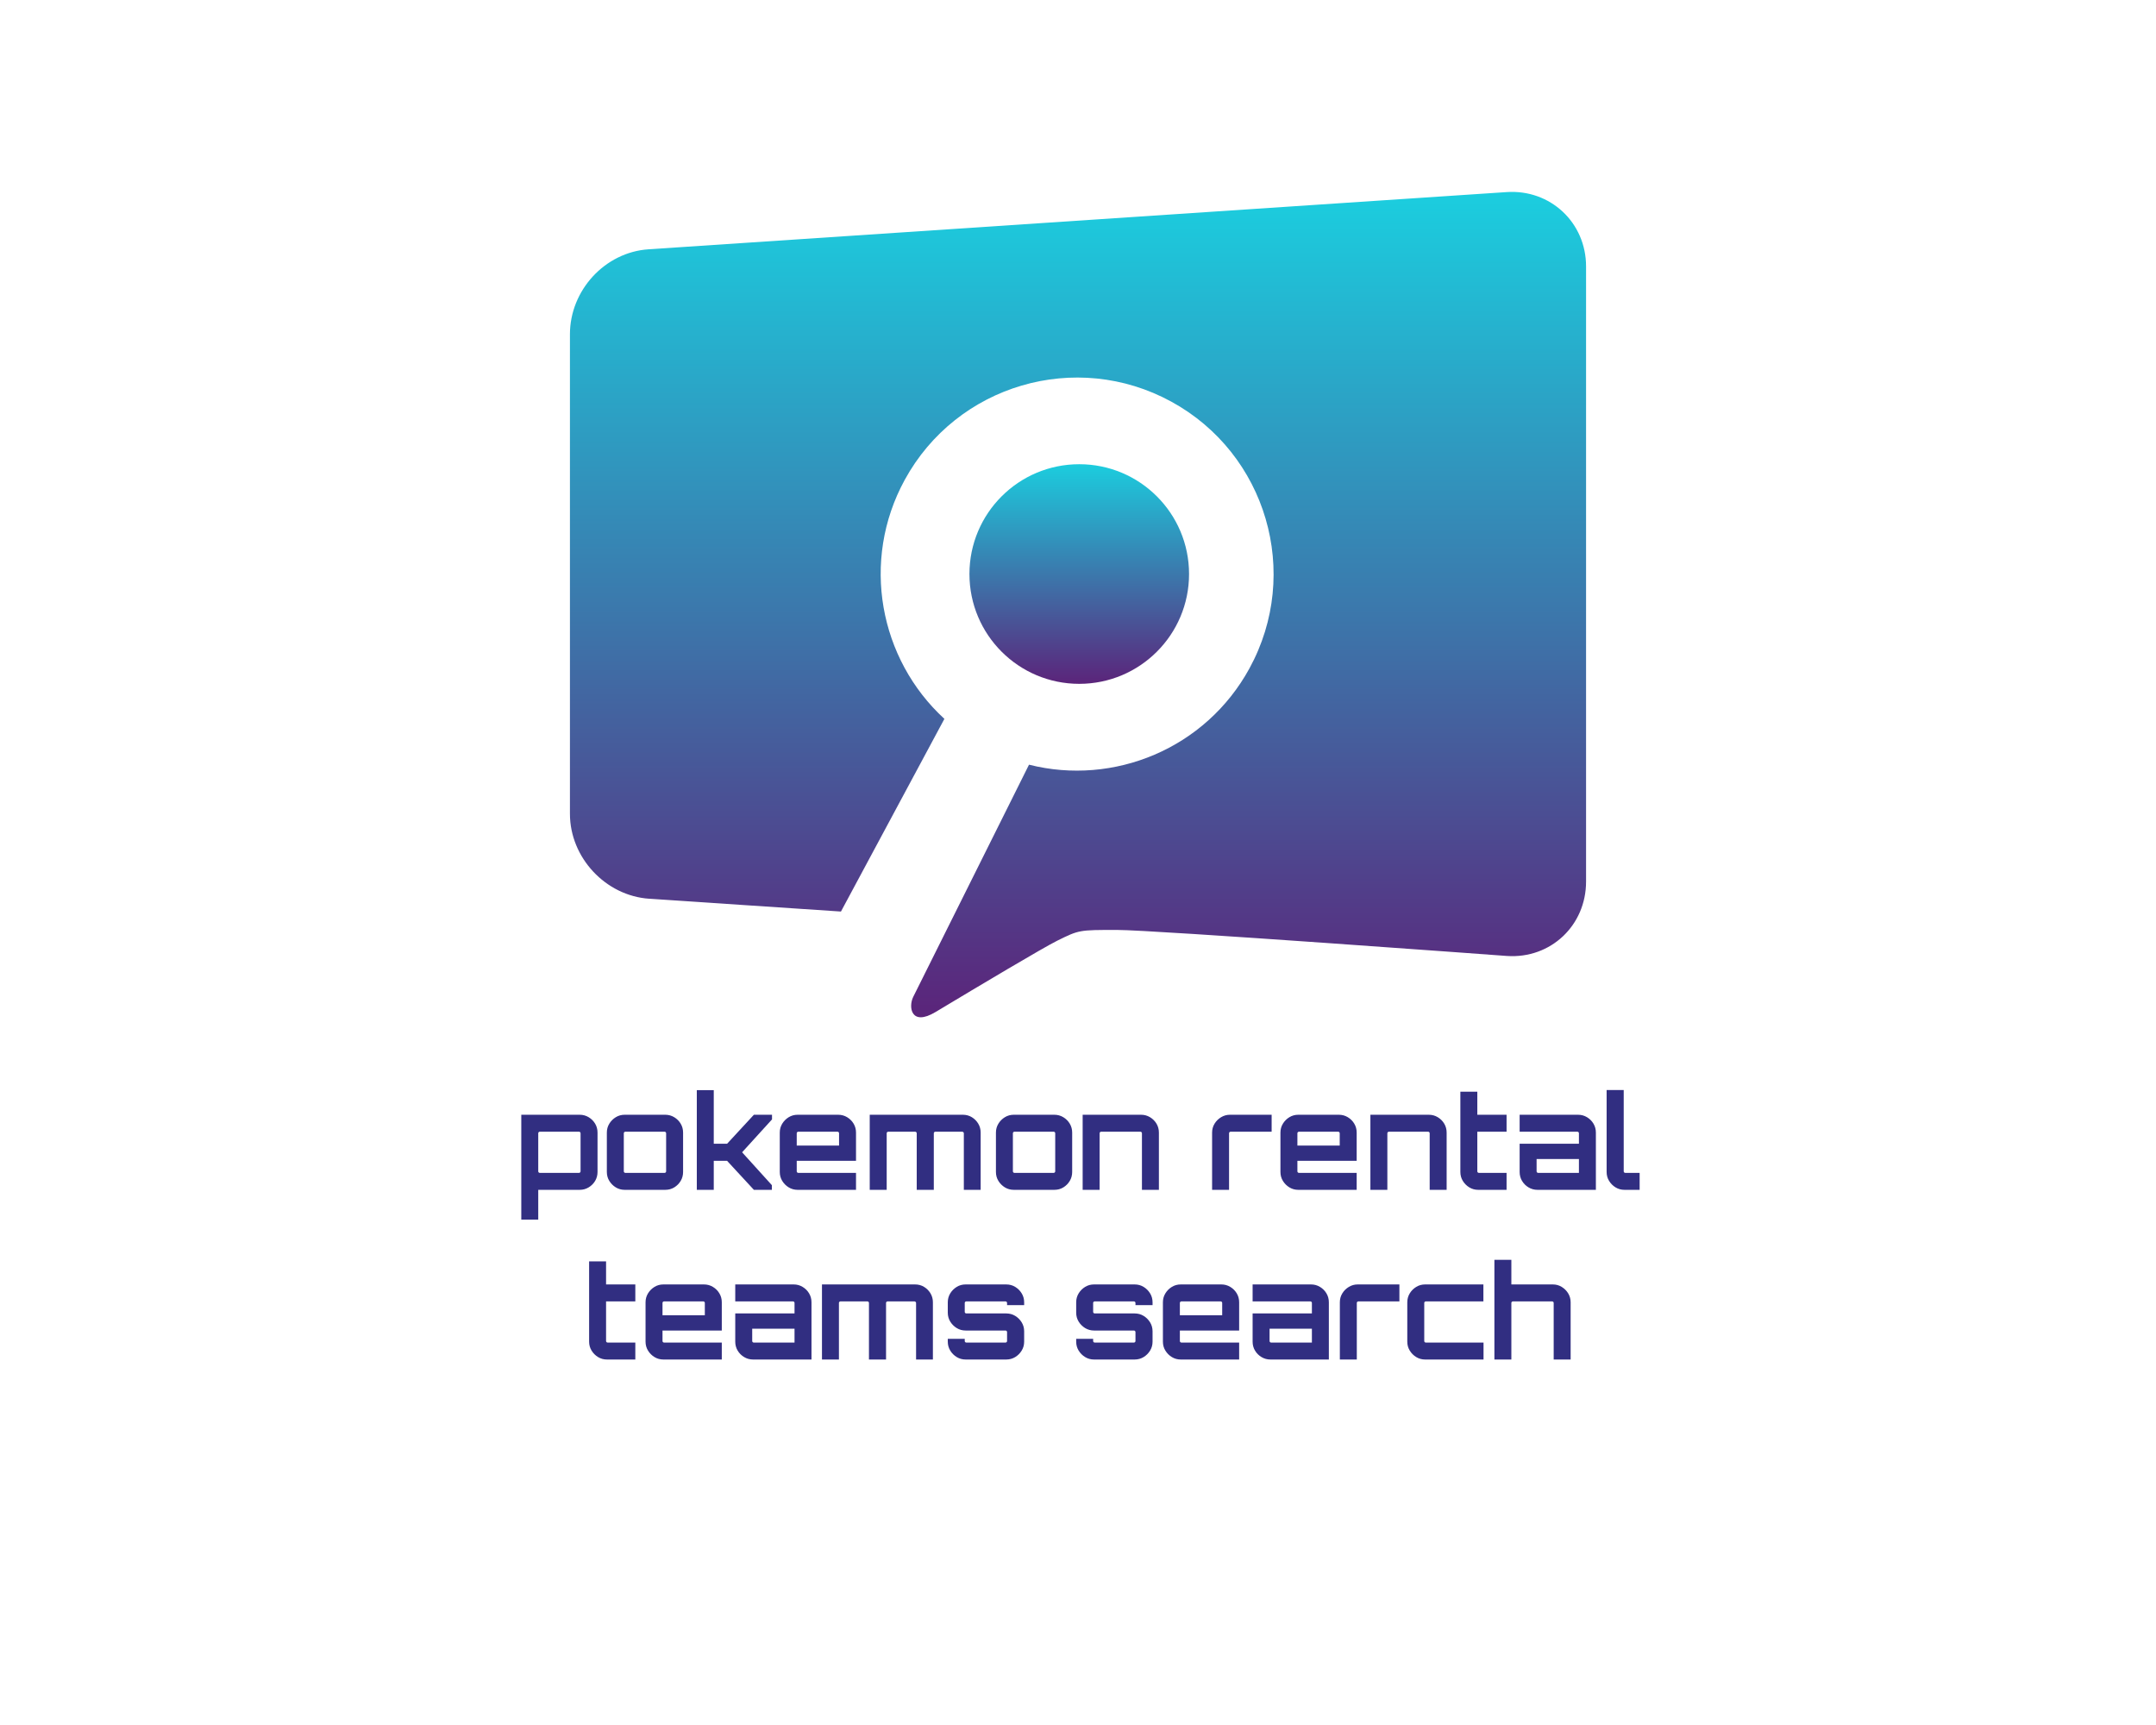
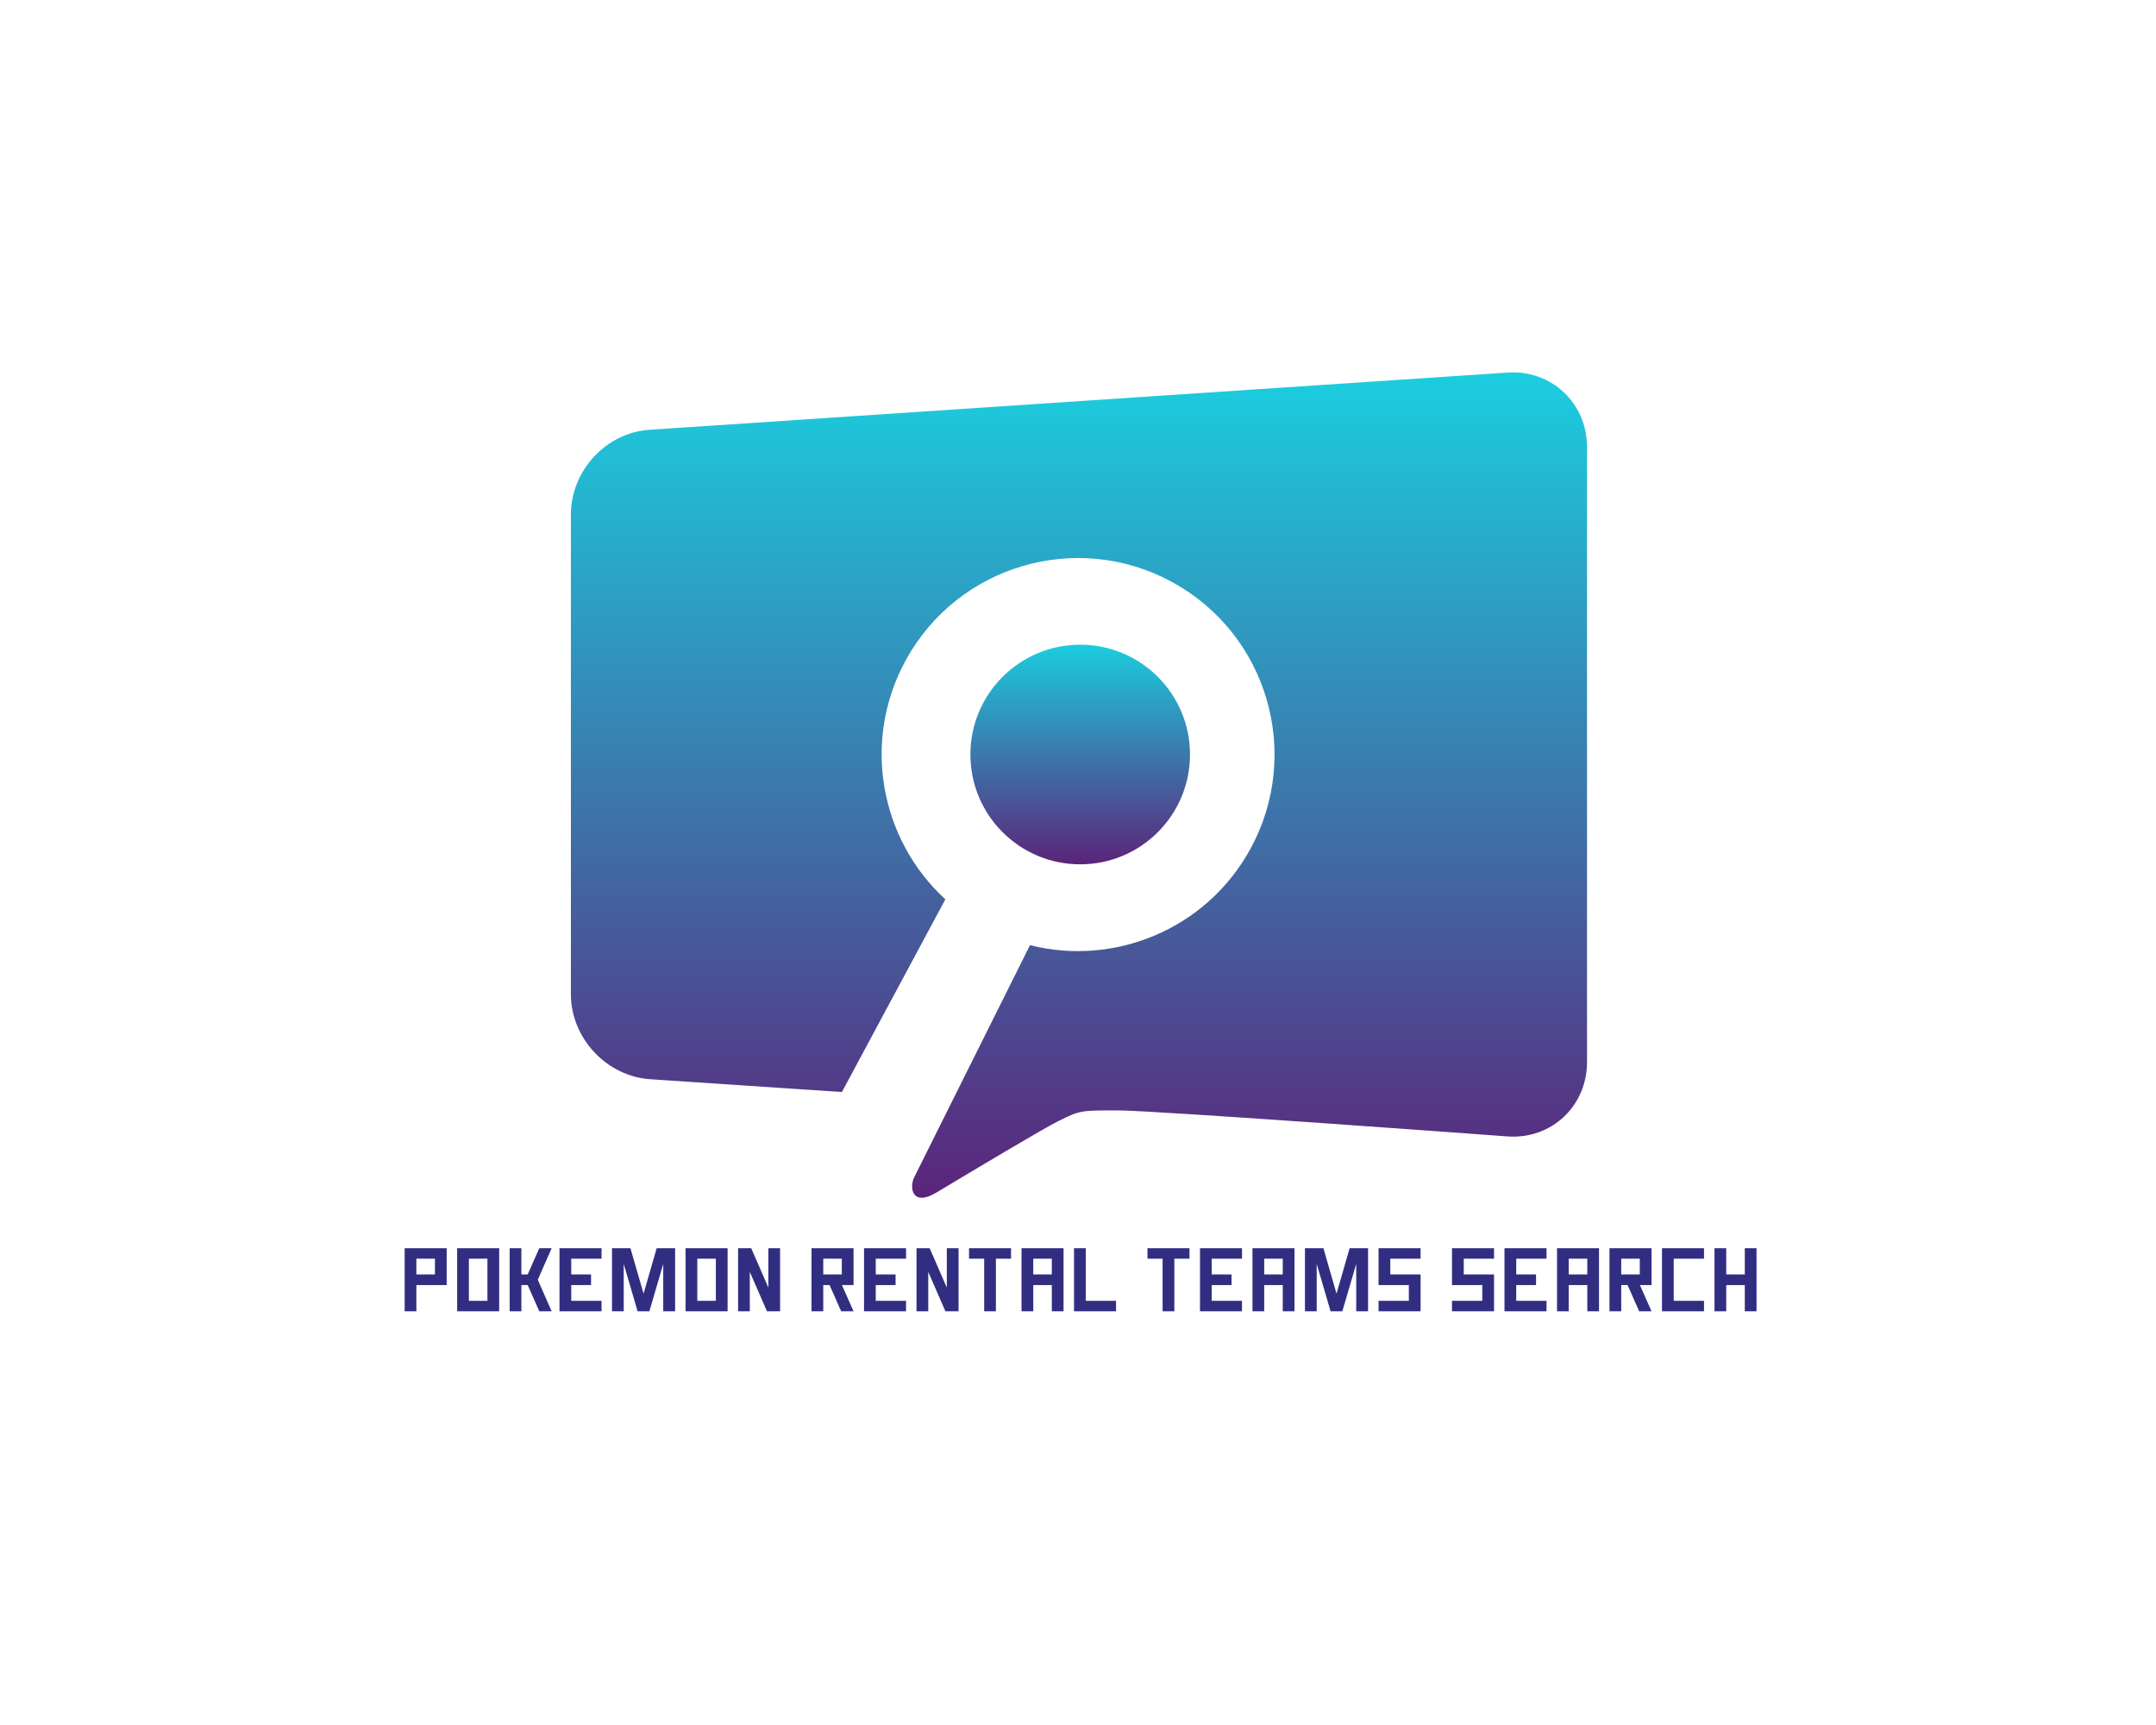
<svg xmlns="http://www.w3.org/2000/svg" version="1.1" width="1280" height="1024" viewBox="0 0 1280 1024" xml:space="preserve">
  <defs>
</defs>
  <g transform="matrix(1 0 0 1 640 512)" id="background-logo">
    <rect style="stroke: none; stroke-width: 0; stroke-dasharray: none; stroke-linecap: butt; stroke-dashoffset: 0; stroke-linejoin: miter; stroke-miterlimit: 4; fill: rgb(255,255,255); fill-rule: nonzero; opacity: 1;" paint-order="stroke" x="-640" y="-512" rx="0" ry="0" width="1280" height="1024" />
  </g>
-   <g transform="matrix(1.921154 0 0 1.921154 640 358.8999)" id="logo-logo">
+   <g transform="matrix(1.921154 0 0 1.921154 640.5673 466.0369)" id="logo-logo">
    <g style="" paint-order="stroke">
      <g transform="matrix(1.593971 0 0 -1.593971 0.3844658 -9.444396)">
-         <linearGradient id="SVGID_661709" gradientUnits="userSpaceOnUse" gradientTransform="matrix(1 0 0 1 -42.576 -21.289)" x1="0" y1="0" x2="0" y2="43">
+         <linearGradient id="SVGID_3_810856" gradientUnits="userSpaceOnUse" gradientTransform="matrix(1 0 0 1 -42.576 -21.289)" x1="0" y1="0" x2="0" y2="43">
          <stop offset="0%" style="stop-color:rgb(91,36,122);stop-opacity: 1" />
          <stop offset="100%" style="stop-color:rgb(27,206,223);stop-opacity: 1" />
        </linearGradient>
-         <path style="stroke: none; stroke-width: 1; stroke-dasharray: none; stroke-linecap: butt; stroke-dashoffset: 0; stroke-linejoin: miter; stroke-miterlimit: 4; fill: url(#SVGID_661709); fill-rule: nonzero; opacity: 1;" paint-order="stroke" transform=" translate(21.288, 0.001)" d="M 0 0 C 0 -11.758 -9.53 -21.289 -21.287 -21.289 C -33.045 -21.289 -42.576 -11.758 -42.576 0 C -42.576 11.756 -33.045 21.287 -21.287 21.287 C -9.53 21.287 0 11.756 0 0" stroke-linecap="round" />
+         <path style="stroke: none; stroke-width: 1; stroke-dasharray: none; stroke-linecap: butt; stroke-dashoffset: 0; stroke-linejoin: miter; stroke-miterlimit: 4; fill: url(#SVGID_3_810856); fill-rule: nonzero; opacity: 1;" paint-order="stroke" transform=" translate(21.288, 0.001)" d="M 0 0 C 0 -11.758 -9.53 -21.289 -21.287 -21.289 C -33.045 -21.289 -42.576 -11.758 -42.576 0 C -42.576 11.756 -33.045 21.287 -21.287 21.287 C -9.53 21.287 0 11.756 0 0" stroke-linecap="round" />
      </g>
      <g transform="matrix(1.593971 0 0 -1.593971 -5.684342e-14 -2.842171e-14)">
-         <linearGradient id="SVGID_661710" gradientUnits="userSpaceOnUse" gradientTransform="matrix(1 0 0 1 -181.614 -159.9658)" x1="0" y1="0" x2="0" y2="160">
+         <linearGradient id="SVGID_3_810857" gradientUnits="userSpaceOnUse" gradientTransform="matrix(1 0 0 1 -181.614 -159.9658)" x1="0" y1="0" x2="0" y2="160">
          <stop offset="0%" style="stop-color:rgb(91,36,122);stop-opacity: 1" />
          <stop offset="100%" style="stop-color:rgb(27,206,223);stop-opacity: 1" />
        </linearGradient>
-         <path style="stroke: none; stroke-width: 1; stroke-dasharray: none; stroke-linecap: butt; stroke-dashoffset: 0; stroke-linejoin: miter; stroke-miterlimit: 4; fill: url(#SVGID_661710); fill-rule: nonzero; opacity: 1;" paint-order="stroke" transform=" translate(83.114, 79.96577)" d="M 0 0 L -166.38 -11.092 C -174.852 -11.657 -181.614 -19.065 -181.614 -27.556 L -181.614 -120.525 C -181.614 -129.016 -174.701 -136.424 -166.229 -136.988 L -129.071 -139.468 L -109.016 -102.118 C -121.633 -90.553 -125.281 -71.483 -116.707 -55.789 C -106.62 -37.327 -83.487 -30.536 -65.026 -40.623 C -46.562 -50.711 -39.778 -73.855 -49.866 -92.319 C -58.374 -107.889 -76.171 -115.157 -92.612 -111 L -107.528 -140.908 C -107.528 -140.908 -113.171 -152.22 -115.051 -155.992 C -116.041 -157.977 -115.474 -161.793 -110.737 -158.948 C -102.223 -153.835 -89.833 -146.447 -87.124 -145.112 C -82.907 -143.033 -82.907 -143.033 -75.595 -143.033 C -68.282 -143.033 0.057 -148.081 0.057 -148.081 C 8.529 -148.646 15.386 -142.161 15.386 -133.671 L 15.386 -14.409 C 15.386 -5.92 8.472 0.565 0 0" stroke-linecap="round" />
+         <path style="stroke: none; stroke-width: 1; stroke-dasharray: none; stroke-linecap: butt; stroke-dashoffset: 0; stroke-linejoin: miter; stroke-miterlimit: 4; fill: url(#SVGID_3_810857); fill-rule: nonzero; opacity: 1;" paint-order="stroke" transform=" translate(83.114, 79.96577)" d="M 0 0 L -166.38 -11.092 C -174.852 -11.657 -181.614 -19.065 -181.614 -27.556 L -181.614 -120.525 C -181.614 -129.016 -174.701 -136.424 -166.229 -136.988 L -129.071 -139.468 L -109.016 -102.118 C -121.633 -90.553 -125.281 -71.483 -116.707 -55.789 C -106.62 -37.327 -83.487 -30.536 -65.026 -40.623 C -46.562 -50.711 -39.778 -73.855 -49.866 -92.319 C -58.374 -107.889 -76.171 -115.157 -92.612 -111 L -107.528 -140.908 C -107.528 -140.908 -113.171 -152.22 -115.051 -155.992 C -116.041 -157.977 -115.474 -161.793 -110.737 -158.948 C -102.223 -153.835 -89.833 -146.447 -87.124 -145.112 C -82.907 -143.033 -82.907 -143.033 -75.595 -143.033 C -68.282 -143.033 0.057 -148.081 0.057 -148.081 C 8.529 -148.646 15.386 -142.161 15.386 -133.671 L 15.386 -14.409 C 15.386 -5.92 8.472 0.565 0 0" stroke-linecap="round" />
      </g>
    </g>
  </g>
-   <g transform="matrix(1.921154 0 0 1.921154 641.4601 727.0539)" id="text-logo-path-group">
+   <g transform="matrix(1.921154 0 0 1.921154 641.5414 759.6877)" id="text-logo-path-group">
    <g style="" paint-order="stroke">
-       <g transform="matrix(1 0 0 1 0 -21.616)" id="text-logo-path-0">
-         <path style="stroke: none; stroke-width: 0; stroke-dasharray: none; stroke-linecap: butt; stroke-dashoffset: 0; stroke-linejoin: miter; stroke-miterlimit: 4; fill: rgb(49,46,129); fill-rule: nonzero; opacity: 1;" paint-order="stroke" transform=" translate(-174.96, 10.82)" d="M 7.4 9.2 L 2.16 9.2 L 2.16 9.2 L 2.16 -23.2 L 20.2 -23.2 Q 21.72 -23.2 22.98 -22.44 Q 24.24 -21.68 24.98 -20.44 Q 25.72 -19.2 25.72 -17.68 L 25.72 -17.68 L 25.72 -5.52 Q 25.72 -4 24.98 -2.76 Q 24.24 -1.52 22.98 -0.76 Q 21.72 0 20.2 0 L 20.2 0 L 7.4 0 L 7.4 9.2 Z M 7.88 -5.24 L 7.88 -5.24 L 20 -5.24 Q 20.2 -5.24 20.34 -5.38 Q 20.48 -5.52 20.48 -5.72 L 20.48 -5.72 L 20.48 -17.48 Q 20.48 -17.68 20.34 -17.82 Q 20.2 -17.96 20 -17.96 L 20 -17.96 L 7.88 -17.96 Q 7.68 -17.96 7.54 -17.82 Q 7.4 -17.68 7.4 -17.48 L 7.4 -17.48 L 7.4 -5.72 Q 7.4 -5.52 7.54 -5.38 Q 7.68 -5.24 7.88 -5.24 Z M 46.64 0 L 34.12 0 Q 32.6 0 31.36 -0.76 Q 30.12 -1.52 29.36 -2.76 Q 28.6 -4 28.6 -5.52 L 28.6 -5.52 L 28.6 -17.68 Q 28.6 -19.2 29.36 -20.44 Q 30.12 -21.68 31.36 -22.44 Q 32.6 -23.2 34.12 -23.2 L 34.12 -23.2 L 46.64 -23.2 Q 48.16 -23.2 49.42 -22.44 Q 50.68 -21.68 51.42 -20.44 Q 52.16 -19.2 52.16 -17.68 L 52.16 -17.68 L 52.16 -5.52 Q 52.16 -4 51.42 -2.76 Q 50.68 -1.52 49.44 -0.76 Q 48.2 0 46.64 0 L 46.64 0 Z M 34.32 -5.24 L 34.32 -5.24 L 46.44 -5.24 Q 46.64 -5.24 46.78 -5.38 Q 46.92 -5.52 46.92 -5.72 L 46.92 -5.72 L 46.92 -17.48 Q 46.92 -17.68 46.78 -17.82 Q 46.64 -17.96 46.44 -17.96 L 46.44 -17.96 L 34.32 -17.96 Q 34.12 -17.96 33.98 -17.82 Q 33.84 -17.68 33.84 -17.48 L 33.84 -17.48 L 33.84 -5.72 Q 33.84 -5.52 33.98 -5.38 Q 34.12 -5.24 34.32 -5.24 Z M 61.64 0 L 56.4 0 L 56.4 0 L 56.4 -30.8 L 61.64 -30.8 L 61.64 -14.24 L 65.76 -14.24 L 74.04 -23.2 L 79.64 -23.2 L 79.64 -21.76 L 70.4 -11.6 L 79.6 -1.44 L 79.6 0 L 74.04 0 L 65.76 -8.96 L 61.64 -8.96 L 61.64 0 Z M 105.6 0 L 87.56 0 Q 86.04 0 84.8 -0.76 Q 83.56 -1.52 82.8 -2.76 Q 82.04 -4 82.04 -5.52 L 82.04 -5.52 L 82.04 -17.68 Q 82.04 -19.2 82.8 -20.44 Q 83.56 -21.68 84.8 -22.44 Q 86.04 -23.2 87.56 -23.2 L 87.56 -23.2 L 100.08 -23.2 Q 101.6 -23.2 102.86 -22.44 Q 104.12 -21.68 104.86 -20.44 Q 105.6 -19.2 105.6 -17.68 L 105.6 -17.68 L 105.6 -8.96 L 87.28 -8.96 L 87.28 -5.72 Q 87.28 -5.52 87.42 -5.38 Q 87.56 -5.24 87.76 -5.24 L 87.76 -5.24 L 105.6 -5.24 L 105.6 0 Z M 87.28 -17.48 L 87.28 -13.68 L 100.36 -13.68 L 100.36 -17.48 Q 100.36 -17.68 100.22 -17.82 Q 100.08 -17.96 99.88 -17.96 L 99.88 -17.96 L 87.76 -17.96 Q 87.56 -17.96 87.42 -17.82 Q 87.28 -17.68 87.28 -17.48 L 87.28 -17.48 Z M 115.08 0 L 109.84 0 L 109.84 0 L 109.84 -23.2 L 138.6 -23.2 Q 140.16 -23.2 141.4 -22.44 Q 142.64 -21.68 143.38 -20.44 Q 144.12 -19.2 144.12 -17.68 L 144.12 -17.68 L 144.12 0 L 138.92 0 L 138.92 -17.48 Q 138.92 -17.68 138.76 -17.82 Q 138.6 -17.96 138.4 -17.96 L 138.4 -17.96 L 130.12 -17.96 Q 129.92 -17.96 129.78 -17.82 Q 129.64 -17.68 129.64 -17.48 L 129.64 -17.48 L 129.64 0 L 124.36 0 L 124.36 -17.48 Q 124.36 -17.68 124.22 -17.82 Q 124.08 -17.96 123.88 -17.96 L 123.88 -17.96 L 115.56 -17.96 Q 115.36 -17.96 115.22 -17.82 Q 115.08 -17.68 115.08 -17.48 L 115.08 -17.48 L 115.08 0 Z M 166.88 0 L 154.36 0 Q 152.84 0 151.6 -0.76 Q 150.36 -1.52 149.6 -2.76 Q 148.84 -4 148.84 -5.52 L 148.84 -5.52 L 148.84 -17.68 Q 148.84 -19.2 149.6 -20.44 Q 150.36 -21.68 151.6 -22.44 Q 152.84 -23.2 154.36 -23.2 L 154.36 -23.2 L 166.88 -23.2 Q 168.4 -23.2 169.66 -22.44 Q 170.92 -21.68 171.66 -20.44 Q 172.4 -19.2 172.4 -17.68 L 172.4 -17.68 L 172.4 -5.52 Q 172.4 -4 171.66 -2.76 Q 170.92 -1.52 169.68 -0.76 Q 168.44 0 166.88 0 L 166.88 0 Z M 154.56 -5.24 L 154.56 -5.24 L 166.68 -5.24 Q 166.88 -5.24 167.02 -5.38 Q 167.16 -5.52 167.16 -5.72 L 167.16 -5.72 L 167.16 -17.48 Q 167.16 -17.68 167.02 -17.82 Q 166.88 -17.96 166.68 -17.96 L 166.68 -17.96 L 154.56 -17.96 Q 154.36 -17.96 154.22 -17.82 Q 154.08 -17.68 154.08 -17.48 L 154.08 -17.48 L 154.08 -5.72 Q 154.08 -5.52 154.22 -5.38 Q 154.36 -5.24 154.56 -5.24 Z M 180.88 0 L 175.64 0 L 175.64 0 L 175.64 -23.2 L 193.68 -23.2 Q 195.2 -23.2 196.46 -22.44 Q 197.72 -21.68 198.46 -20.44 Q 199.2 -19.2 199.2 -17.68 L 199.2 -17.68 L 199.2 0 L 193.96 0 L 193.96 -17.48 Q 193.96 -17.68 193.82 -17.82 Q 193.68 -17.96 193.48 -17.96 L 193.48 -17.96 L 181.36 -17.96 Q 181.16 -17.96 181.02 -17.82 Q 180.88 -17.68 180.88 -17.48 L 180.88 -17.48 L 180.88 0 Z M 220.88 0 L 215.64 0 L 215.64 0 L 215.64 -17.68 Q 215.64 -19.2 216.4 -20.44 Q 217.16 -21.68 218.42 -22.44 Q 219.68 -23.2 221.16 -23.2 L 221.16 -23.2 L 234.04 -23.2 L 234.04 -17.96 L 221.36 -17.96 Q 221.16 -17.96 221.02 -17.82 Q 220.88 -17.68 220.88 -17.48 L 220.88 -17.48 L 220.88 0 Z M 260.32 0 L 242.28 0 Q 240.76 0 239.52 -0.76 Q 238.28 -1.52 237.52 -2.76 Q 236.76 -4 236.76 -5.52 L 236.76 -5.52 L 236.76 -17.68 Q 236.76 -19.2 237.52 -20.44 Q 238.28 -21.68 239.52 -22.44 Q 240.76 -23.2 242.28 -23.2 L 242.28 -23.2 L 254.8 -23.2 Q 256.32 -23.2 257.58 -22.44 Q 258.84 -21.68 259.58 -20.44 Q 260.32 -19.2 260.32 -17.68 L 260.32 -17.68 L 260.32 -8.96 L 242 -8.96 L 242 -5.72 Q 242 -5.52 242.14 -5.38 Q 242.28 -5.24 242.48 -5.24 L 242.48 -5.24 L 260.32 -5.24 L 260.32 0 Z M 242 -17.48 L 242 -13.68 L 255.08 -13.68 L 255.08 -17.48 Q 255.08 -17.68 254.94 -17.82 Q 254.8 -17.96 254.6 -17.96 L 254.6 -17.96 L 242.48 -17.96 Q 242.28 -17.96 242.14 -17.82 Q 242 -17.68 242 -17.48 L 242 -17.48 Z M 269.8 0 L 264.56 0 L 264.56 0 L 264.56 -23.2 L 282.6 -23.2 Q 284.12 -23.2 285.38 -22.44 Q 286.64 -21.68 287.38 -20.44 Q 288.12 -19.2 288.12 -17.68 L 288.12 -17.68 L 288.12 0 L 282.88 0 L 282.88 -17.48 Q 282.88 -17.68 282.74 -17.82 Q 282.6 -17.96 282.4 -17.96 L 282.4 -17.96 L 270.28 -17.96 Q 270.08 -17.96 269.94 -17.82 Q 269.8 -17.68 269.8 -17.48 L 269.8 -17.48 L 269.8 0 Z M 306.64 0 L 297.88 0 Q 296.36 0 295.12 -0.76 Q 293.88 -1.52 293.12 -2.76 Q 292.36 -4 292.36 -5.52 L 292.36 -5.52 L 292.36 -30.32 L 297.6 -30.32 L 297.6 -23.2 L 306.64 -23.2 L 306.64 -17.96 L 297.6 -17.96 L 297.6 -5.72 Q 297.6 -5.52 297.74 -5.38 Q 297.88 -5.24 298.08 -5.24 L 298.08 -5.24 L 306.64 -5.24 L 306.64 0 Z M 334.24 0 L 316.2 0 Q 314.68 0 313.42 -0.76 Q 312.16 -1.52 311.42 -2.76 Q 310.68 -4 310.68 -5.52 L 310.68 -5.52 L 310.68 -14.24 L 329 -14.24 L 329 -17.48 Q 329 -17.68 328.86 -17.82 Q 328.72 -17.96 328.52 -17.96 L 328.52 -17.96 L 310.68 -17.96 L 310.68 -23.2 L 328.72 -23.2 Q 330.24 -23.2 331.5 -22.44 Q 332.76 -21.68 333.5 -20.44 Q 334.24 -19.2 334.24 -17.68 L 334.24 -17.68 L 334.24 0 Z M 316.4 -5.24 L 316.4 -5.24 L 329 -5.24 L 329 -9.52 L 315.92 -9.52 L 315.92 -5.72 Q 315.92 -5.52 316.06 -5.38 Q 316.2 -5.24 316.4 -5.24 Z M 347.76 0 L 343.08 0 Q 341.56 0 340.32 -0.76 Q 339.08 -1.52 338.32 -2.76 Q 337.56 -4 337.56 -5.52 L 337.56 -5.52 L 337.56 -30.84 L 342.84 -30.84 L 342.84 -5.72 Q 342.84 -5.52 342.98 -5.38 Q 343.12 -5.24 343.32 -5.24 L 343.32 -5.24 L 347.76 -5.24 L 347.76 0 Z" stroke-linecap="round" />
-       </g>
-       <g transform="matrix(1 0 0 1 -0.18 26.236)" id="text-logo-path-1">
-         <path style="stroke: none; stroke-width: 0; stroke-dasharray: none; stroke-linecap: butt; stroke-dashoffset: 0; stroke-linejoin: miter; stroke-miterlimit: 4; fill: rgb(49,46,129); fill-rule: nonzero; opacity: 1;" paint-order="stroke" transform=" translate(-153.78, 15.4)" d="M 16.4 0 L 7.64 0 Q 6.12 0 4.88 -0.76 Q 3.64 -1.52 2.88 -2.76 Q 2.12 -4 2.12 -5.52 L 2.12 -5.52 L 2.12 -30.32 L 7.36 -30.32 L 7.36 -23.2 L 16.4 -23.2 L 16.4 -17.96 L 7.36 -17.96 L 7.36 -5.72 Q 7.36 -5.52 7.5 -5.38 Q 7.64 -5.24 7.84 -5.24 L 7.84 -5.24 L 16.4 -5.24 L 16.4 0 Z M 43.12 0 L 25.08 0 Q 23.56 0 22.32 -0.76 Q 21.08 -1.52 20.32 -2.76 Q 19.56 -4 19.56 -5.52 L 19.56 -5.52 L 19.56 -17.68 Q 19.56 -19.2 20.32 -20.44 Q 21.08 -21.68 22.32 -22.44 Q 23.56 -23.2 25.08 -23.2 L 25.08 -23.2 L 37.6 -23.2 Q 39.12 -23.2 40.38 -22.44 Q 41.64 -21.68 42.38 -20.44 Q 43.12 -19.2 43.12 -17.68 L 43.12 -17.68 L 43.12 -8.96 L 24.8 -8.96 L 24.8 -5.72 Q 24.8 -5.52 24.94 -5.38 Q 25.08 -5.24 25.28 -5.24 L 25.28 -5.24 L 43.12 -5.24 L 43.12 0 Z M 24.8 -17.48 L 24.8 -13.68 L 37.88 -13.68 L 37.88 -17.48 Q 37.88 -17.68 37.74 -17.82 Q 37.6 -17.96 37.4 -17.96 L 37.4 -17.96 L 25.28 -17.96 Q 25.08 -17.96 24.94 -17.82 Q 24.8 -17.68 24.8 -17.48 L 24.8 -17.48 Z M 70.84 0 L 52.8 0 Q 51.28 0 50.02 -0.76 Q 48.76 -1.52 48.02 -2.76 Q 47.28 -4 47.28 -5.52 L 47.28 -5.52 L 47.28 -14.24 L 65.6 -14.24 L 65.6 -17.48 Q 65.6 -17.68 65.46 -17.82 Q 65.32 -17.96 65.12 -17.96 L 65.12 -17.96 L 47.28 -17.96 L 47.28 -23.2 L 65.32 -23.2 Q 66.84 -23.2 68.1 -22.44 Q 69.36 -21.68 70.1 -20.44 Q 70.84 -19.2 70.84 -17.68 L 70.84 -17.68 L 70.84 0 Z M 53 -5.24 L 53 -5.24 L 65.6 -5.24 L 65.6 -9.52 L 52.52 -9.52 L 52.52 -5.72 Q 52.52 -5.52 52.66 -5.38 Q 52.8 -5.24 53 -5.24 Z M 79.32 0 L 74.08 0 L 74.08 0 L 74.08 -23.2 L 102.84 -23.2 Q 104.4 -23.2 105.64 -22.44 Q 106.88 -21.68 107.62 -20.44 Q 108.36 -19.2 108.36 -17.68 L 108.36 -17.68 L 108.36 0 L 103.16 0 L 103.16 -17.48 Q 103.16 -17.68 103 -17.82 Q 102.84 -17.96 102.64 -17.96 L 102.64 -17.96 L 94.36 -17.96 Q 94.16 -17.96 94.02 -17.82 Q 93.88 -17.68 93.88 -17.48 L 93.88 -17.48 L 93.88 0 L 88.6 0 L 88.6 -17.48 Q 88.6 -17.68 88.46 -17.82 Q 88.32 -17.96 88.12 -17.96 L 88.12 -17.96 L 79.8 -17.96 Q 79.6 -17.96 79.46 -17.82 Q 79.32 -17.68 79.32 -17.48 L 79.32 -17.48 L 79.32 0 Z M 131 0 L 118.48 0 Q 116.96 0 115.72 -0.76 Q 114.48 -1.52 113.72 -2.76 Q 112.96 -4 112.96 -5.52 L 112.96 -5.52 L 112.96 -6.4 L 118.2 -6.4 L 118.2 -5.72 Q 118.2 -5.52 118.34 -5.38 Q 118.48 -5.24 118.68 -5.24 L 118.68 -5.24 L 130.8 -5.24 Q 131 -5.24 131.14 -5.38 Q 131.28 -5.52 131.28 -5.72 L 131.28 -5.72 L 131.28 -8.48 Q 131.28 -8.68 131.14 -8.82 Q 131 -8.96 130.8 -8.96 L 130.8 -8.96 L 118.48 -8.96 Q 116.96 -8.96 115.72 -9.72 Q 114.48 -10.48 113.72 -11.72 Q 112.96 -12.96 112.96 -14.48 L 112.96 -14.48 L 112.96 -17.68 Q 112.96 -19.2 113.72 -20.44 Q 114.48 -21.68 115.72 -22.44 Q 116.96 -23.2 118.48 -23.2 L 118.48 -23.2 L 131 -23.2 Q 132.56 -23.2 133.8 -22.44 Q 135.04 -21.68 135.8 -20.44 Q 136.56 -19.2 136.56 -17.68 L 136.56 -17.68 L 136.56 -16.8 L 131.28 -16.8 L 131.28 -17.48 Q 131.28 -17.68 131.14 -17.82 Q 131 -17.96 130.8 -17.96 L 130.8 -17.96 L 118.68 -17.96 Q 118.48 -17.96 118.34 -17.82 Q 118.2 -17.68 118.2 -17.48 L 118.2 -17.48 L 118.2 -14.72 Q 118.2 -14.52 118.34 -14.38 Q 118.48 -14.24 118.68 -14.24 L 118.68 -14.24 L 131 -14.24 Q 132.56 -14.24 133.8 -13.48 Q 135.04 -12.72 135.8 -11.48 Q 136.56 -10.24 136.56 -8.72 L 136.56 -8.72 L 136.56 -5.52 Q 136.56 -4 135.8 -2.76 Q 135.04 -1.52 133.8 -0.76 Q 132.56 0 131 0 L 131 0 Z M 170.68 0 L 158.16 0 Q 156.64 0 155.4 -0.76 Q 154.16 -1.52 153.4 -2.76 Q 152.64 -4 152.64 -5.52 L 152.64 -5.52 L 152.64 -6.4 L 157.88 -6.4 L 157.88 -5.72 Q 157.88 -5.52 158.02 -5.38 Q 158.16 -5.24 158.36 -5.24 L 158.36 -5.24 L 170.48 -5.24 Q 170.68 -5.24 170.82 -5.38 Q 170.96 -5.52 170.96 -5.72 L 170.96 -5.72 L 170.96 -8.48 Q 170.96 -8.68 170.82 -8.82 Q 170.68 -8.96 170.48 -8.96 L 170.48 -8.96 L 158.16 -8.96 Q 156.64 -8.96 155.4 -9.72 Q 154.16 -10.48 153.4 -11.72 Q 152.64 -12.96 152.64 -14.48 L 152.64 -14.48 L 152.64 -17.68 Q 152.64 -19.2 153.4 -20.44 Q 154.16 -21.68 155.4 -22.44 Q 156.64 -23.2 158.16 -23.2 L 158.16 -23.2 L 170.68 -23.2 Q 172.24 -23.2 173.48 -22.44 Q 174.72 -21.68 175.48 -20.44 Q 176.24 -19.2 176.24 -17.68 L 176.24 -17.68 L 176.24 -16.8 L 170.96 -16.8 L 170.96 -17.48 Q 170.96 -17.68 170.82 -17.82 Q 170.68 -17.96 170.48 -17.96 L 170.48 -17.96 L 158.36 -17.96 Q 158.16 -17.96 158.02 -17.82 Q 157.88 -17.68 157.88 -17.48 L 157.88 -17.48 L 157.88 -14.72 Q 157.88 -14.52 158.02 -14.38 Q 158.16 -14.24 158.36 -14.24 L 158.36 -14.24 L 170.68 -14.24 Q 172.24 -14.24 173.48 -13.48 Q 174.72 -12.72 175.48 -11.48 Q 176.24 -10.24 176.24 -8.72 L 176.24 -8.72 L 176.24 -5.52 Q 176.24 -4 175.48 -2.76 Q 174.72 -1.52 173.48 -0.76 Q 172.24 0 170.68 0 L 170.68 0 Z M 203 0 L 184.96 0 Q 183.44 0 182.2 -0.76 Q 180.96 -1.52 180.2 -2.76 Q 179.44 -4 179.44 -5.52 L 179.44 -5.52 L 179.44 -17.68 Q 179.44 -19.2 180.2 -20.44 Q 180.96 -21.68 182.2 -22.44 Q 183.44 -23.2 184.96 -23.2 L 184.96 -23.2 L 197.48 -23.2 Q 199 -23.2 200.26 -22.44 Q 201.52 -21.68 202.26 -20.44 Q 203 -19.2 203 -17.68 L 203 -17.68 L 203 -8.96 L 184.68 -8.96 L 184.68 -5.72 Q 184.68 -5.52 184.82 -5.38 Q 184.96 -5.24 185.16 -5.24 L 185.16 -5.24 L 203 -5.24 L 203 0 Z M 184.68 -17.48 L 184.68 -13.68 L 197.76 -13.68 L 197.76 -17.48 Q 197.76 -17.68 197.62 -17.82 Q 197.48 -17.96 197.28 -17.96 L 197.28 -17.96 L 185.16 -17.96 Q 184.96 -17.96 184.82 -17.82 Q 184.68 -17.68 184.68 -17.48 L 184.68 -17.48 Z M 230.72 0 L 212.68 0 Q 211.16 0 209.9 -0.76 Q 208.64 -1.52 207.9 -2.76 Q 207.16 -4 207.16 -5.52 L 207.16 -5.52 L 207.16 -14.24 L 225.48 -14.24 L 225.48 -17.48 Q 225.48 -17.68 225.34 -17.82 Q 225.2 -17.96 225 -17.96 L 225 -17.96 L 207.16 -17.96 L 207.16 -23.2 L 225.2 -23.2 Q 226.72 -23.2 227.98 -22.44 Q 229.24 -21.68 229.98 -20.44 Q 230.72 -19.2 230.72 -17.68 L 230.72 -17.68 L 230.72 0 Z M 212.88 -5.24 L 212.88 -5.24 L 225.48 -5.24 L 225.48 -9.52 L 212.4 -9.52 L 212.4 -5.72 Q 212.4 -5.52 212.54 -5.38 Q 212.68 -5.24 212.88 -5.24 Z M 239.36 0 L 234.12 0 L 234.12 0 L 234.12 -17.68 Q 234.12 -19.2 234.88 -20.44 Q 235.64 -21.68 236.9 -22.44 Q 238.16 -23.2 239.64 -23.2 L 239.64 -23.2 L 252.52 -23.2 L 252.52 -17.96 L 239.84 -17.96 Q 239.64 -17.96 239.5 -17.82 Q 239.36 -17.68 239.36 -17.48 L 239.36 -17.48 L 239.36 0 Z M 278.52 0 L 260.48 0 Q 258.96 0 257.72 -0.76 Q 256.48 -1.52 255.72 -2.76 Q 254.96 -4 254.96 -5.52 L 254.96 -5.52 L 254.96 -17.68 Q 254.96 -19.2 255.72 -20.44 Q 256.48 -21.68 257.72 -22.44 Q 258.96 -23.2 260.48 -23.2 L 260.48 -23.2 L 278.48 -23.2 L 278.48 -17.96 L 260.68 -17.96 Q 260.48 -17.96 260.34 -17.82 Q 260.2 -17.68 260.2 -17.48 L 260.2 -17.48 L 260.2 -5.72 Q 260.2 -5.52 260.34 -5.38 Q 260.48 -5.24 260.68 -5.24 L 260.68 -5.24 L 278.52 -5.24 L 278.52 0 Z M 287.12 0 L 281.88 0 L 281.88 0 L 281.88 -30.8 L 287.12 -30.8 L 287.12 -23.2 L 299.92 -23.2 Q 301.44 -23.2 302.68 -22.44 Q 303.92 -21.68 304.68 -20.44 Q 305.44 -19.2 305.44 -17.68 L 305.44 -17.68 L 305.44 0 L 300.2 0 L 300.2 -17.48 Q 300.2 -17.68 300.06 -17.82 Q 299.92 -17.96 299.72 -17.96 L 299.72 -17.96 L 287.6 -17.96 Q 287.4 -17.96 287.26 -17.82 Q 287.12 -17.68 287.12 -17.48 L 287.12 -17.48 L 287.12 0 Z" stroke-linecap="round" />
+       <g transform="matrix(1 0 0 1 -5.684342e-14 0)" id="text-logo-path-0">
+         <path style="stroke: none; stroke-width: 0; stroke-dasharray: none; stroke-linecap: butt; stroke-dashoffset: 0; stroke-linejoin: miter; stroke-miterlimit: 4; fill: rgb(49,46,129); fill-rule: nonzero; opacity: 1;" paint-order="stroke" transform=" translate(-210.525, 9.75)" d="M 1.64 -19.5 L 1.64 0 L 5.26 0 L 5.26 -8.11 L 14.63 -8.11 L 14.63 -19.5 Z M 5.26 -16.26 L 11 -16.26 L 11 -11.39 L 5.26 -11.39 Z M 17.86 -19.5 L 17.86 0 L 30.85 0 L 30.85 -19.5 Z M 21.49 -16.26 L 27.22 -16.26 L 27.22 -3.24 L 21.49 -3.24 Z M 34.09 -19.5 L 34.09 0 L 37.71 0 L 37.71 -8.11 L 39.66 -8.11 L 43.25 0 L 47.07 0 L 42.78 -9.75 L 47.07 -19.5 L 43.25 -19.5 L 39.66 -11.39 L 37.71 -11.39 L 37.71 -19.5 Z M 49.49 -19.5 L 49.49 0 L 62.48 0 L 62.48 -3.24 L 53.12 -3.24 L 53.12 -8.11 L 59.24 -8.11 L 59.24 -11.39 L 53.12 -11.39 L 53.12 -16.26 L 62.48 -16.26 L 62.48 -19.5 Z M 65.72 -19.5 L 65.72 0 L 69.34 0 L 69.34 -14.63 L 73.63 0 L 77.06 0 L 77.26 0 L 81.55 -14.63 L 81.55 0 L 85.22 0 L 85.22 -19.5 L 79.52 -19.5 L 75.47 -5.46 L 71.41 -19.5 Z M 88.45 -19.5 L 88.45 0 L 101.44 0 L 101.44 -19.5 Z M 92.08 -16.26 L 97.81 -16.26 L 97.81 -3.24 L 92.08 -3.24 Z M 104.68 -19.5 L 104.68 0 L 108.3 0 L 108.3 -12.17 L 113.61 0 L 117.66 0 L 117.66 -19.5 L 114.04 -19.5 L 114.04 -7.33 L 108.73 -19.5 Z M 127.37 -19.5 L 127.37 0 L 131 0 L 131 -8.11 L 132.95 -8.11 L 136.54 0 L 140.36 0 L 136.77 -8.11 L 140.36 -8.11 L 140.36 -19.5 Z M 131 -16.26 L 136.73 -16.26 L 136.73 -11.39 L 131 -11.39 Z M 143.6 -19.5 L 143.6 0 L 156.59 0 L 156.59 -3.24 L 147.22 -3.24 L 147.22 -8.11 L 153.35 -8.11 L 153.35 -11.39 L 147.22 -11.39 L 147.22 -16.26 L 156.59 -16.26 L 156.59 -19.5 Z M 159.82 -19.5 L 159.82 0 L 163.45 0 L 163.45 -12.17 L 168.75 0 L 172.81 0 L 172.81 -19.5 L 169.18 -19.5 L 169.18 -7.33 L 163.88 -19.5 Z M 176.05 -19.5 L 176.05 -16.26 L 180.73 -16.26 L 180.73 0 L 184.35 0 L 184.35 -16.26 L 189.03 -16.26 L 189.03 -19.5 Z M 192.27 -19.5 L 192.27 0 L 195.9 0 L 195.9 -8.11 L 201.63 -8.11 L 201.63 0 L 205.26 0 L 205.26 -19.5 Z M 195.9 -16.26 L 201.63 -16.26 L 201.63 -11.39 L 195.9 -11.39 Z M 208.49 -19.5 L 208.49 0 L 221.48 0 L 221.48 -3.24 L 212.12 -3.24 L 212.12 -19.5 Z M 231.19 -19.5 L 231.19 -16.26 L 235.87 -16.26 L 235.87 0 L 239.5 0 L 239.5 -16.26 L 244.18 -16.26 L 244.18 -19.5 Z M 247.42 -19.5 L 247.42 0 L 260.4 0 L 260.4 -3.24 L 251.04 -3.24 L 251.04 -8.11 L 257.17 -8.11 L 257.17 -11.39 L 251.04 -11.39 L 251.04 -16.26 L 260.4 -16.26 L 260.4 -19.5 Z M 263.64 -19.5 L 263.64 0 L 267.27 0 L 267.27 -8.11 L 273 -8.11 L 273 0 L 276.63 0 L 276.63 -19.5 Z M 267.27 -16.26 L 273 -16.26 L 273 -11.39 L 267.27 -11.39 Z M 279.86 -19.5 L 279.86 0 L 283.49 0 L 283.49 -14.63 L 287.78 0 L 291.21 0 L 291.41 0 L 295.7 -14.63 L 295.7 0 L 299.36 0 L 299.36 -19.5 L 293.67 -19.5 L 289.61 -5.46 L 285.56 -19.5 Z M 302.6 -19.5 L 302.6 -8.11 L 311.96 -8.11 L 311.96 -3.24 L 302.6 -3.24 L 302.6 0 L 315.59 0 L 315.59 -11.39 L 306.23 -11.39 L 306.23 -16.26 L 315.59 -16.26 L 315.59 -19.5 Z M 325.3 -19.5 L 325.3 -8.11 L 334.66 -8.11 L 334.66 -3.24 L 325.3 -3.24 L 325.3 0 L 338.29 0 L 338.29 -11.39 L 328.93 -11.39 L 328.93 -16.26 L 338.29 -16.26 L 338.29 -19.5 Z M 341.52 -19.5 L 341.52 0 L 354.51 0 L 354.51 -3.24 L 345.15 -3.24 L 345.15 -8.11 L 351.27 -8.11 L 351.27 -11.39 L 345.15 -11.39 L 345.15 -16.26 L 354.51 -16.26 L 354.51 -19.5 Z M 357.75 -19.5 L 357.75 0 L 361.37 0 L 361.37 -8.11 L 367.11 -8.11 L 367.11 0 L 370.73 0 L 370.73 -19.5 Z M 361.37 -16.26 L 367.11 -16.26 L 367.11 -11.39 L 361.37 -11.39 Z M 373.97 -19.5 L 373.97 0 L 377.6 0 L 377.6 -8.11 L 379.55 -8.11 L 383.14 0 L 386.96 0 L 383.37 -8.11 L 386.96 -8.11 L 386.96 -19.5 Z M 377.6 -16.26 L 383.33 -16.26 L 383.33 -11.39 L 377.6 -11.39 Z M 390.19 -19.5 L 390.19 0 L 403.18 0 L 403.18 -3.24 L 393.82 -3.24 L 393.82 -16.26 L 403.18 -16.26 L 403.18 -19.5 Z M 406.42 -19.5 L 406.42 0 L 410.05 0 L 410.05 -8.11 L 415.78 -8.11 L 415.78 0 L 419.41 0 L 419.41 -19.5 L 415.78 -19.5 L 415.78 -11.39 L 410.05 -11.39 L 410.05 -19.5 Z" stroke-linecap="round" />
      </g>
    </g>
  </g>
</svg>
